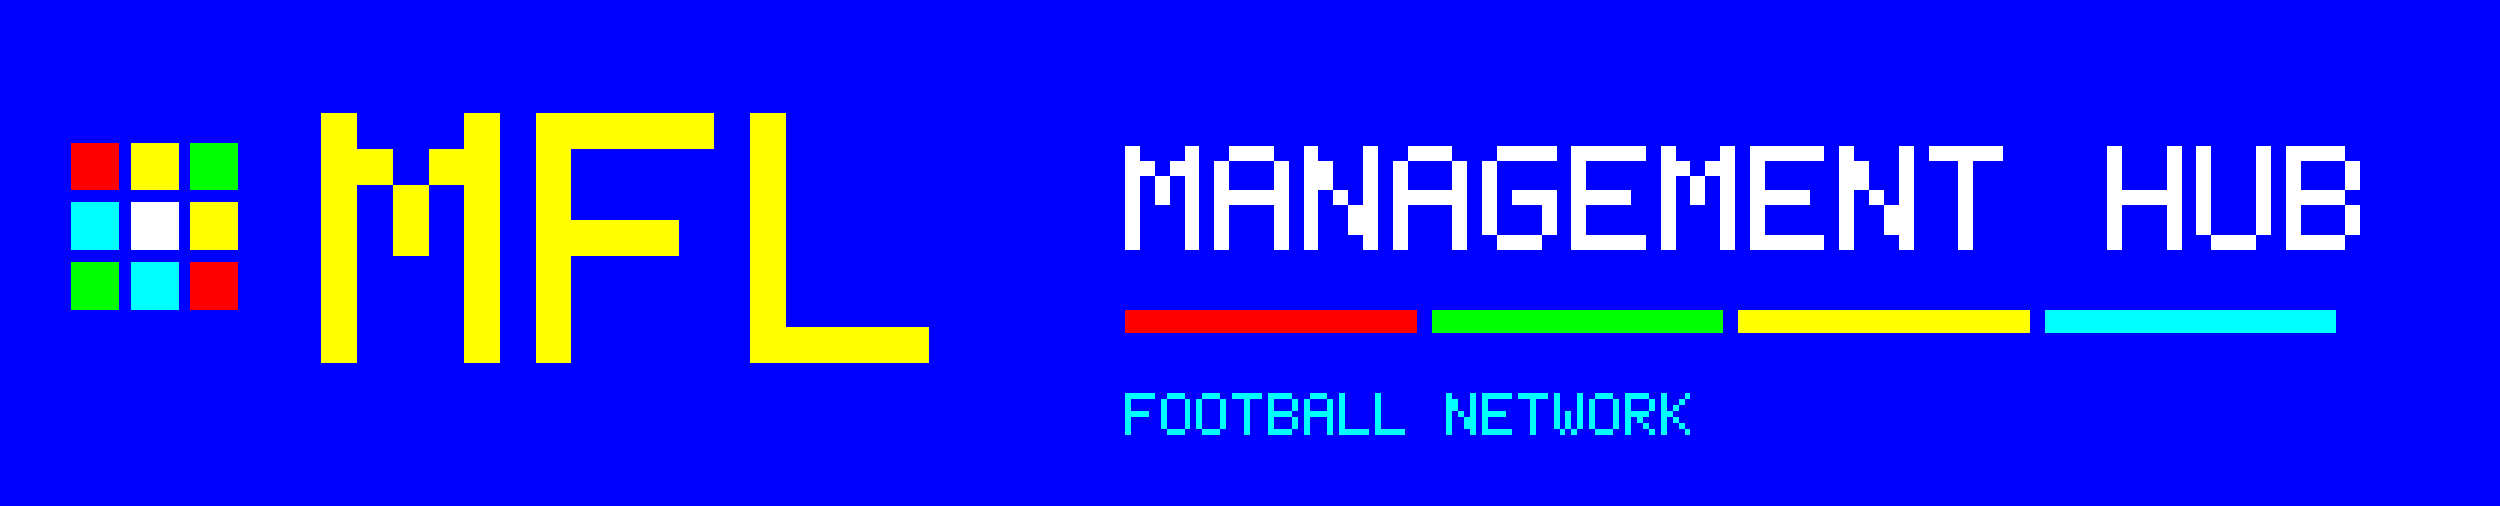
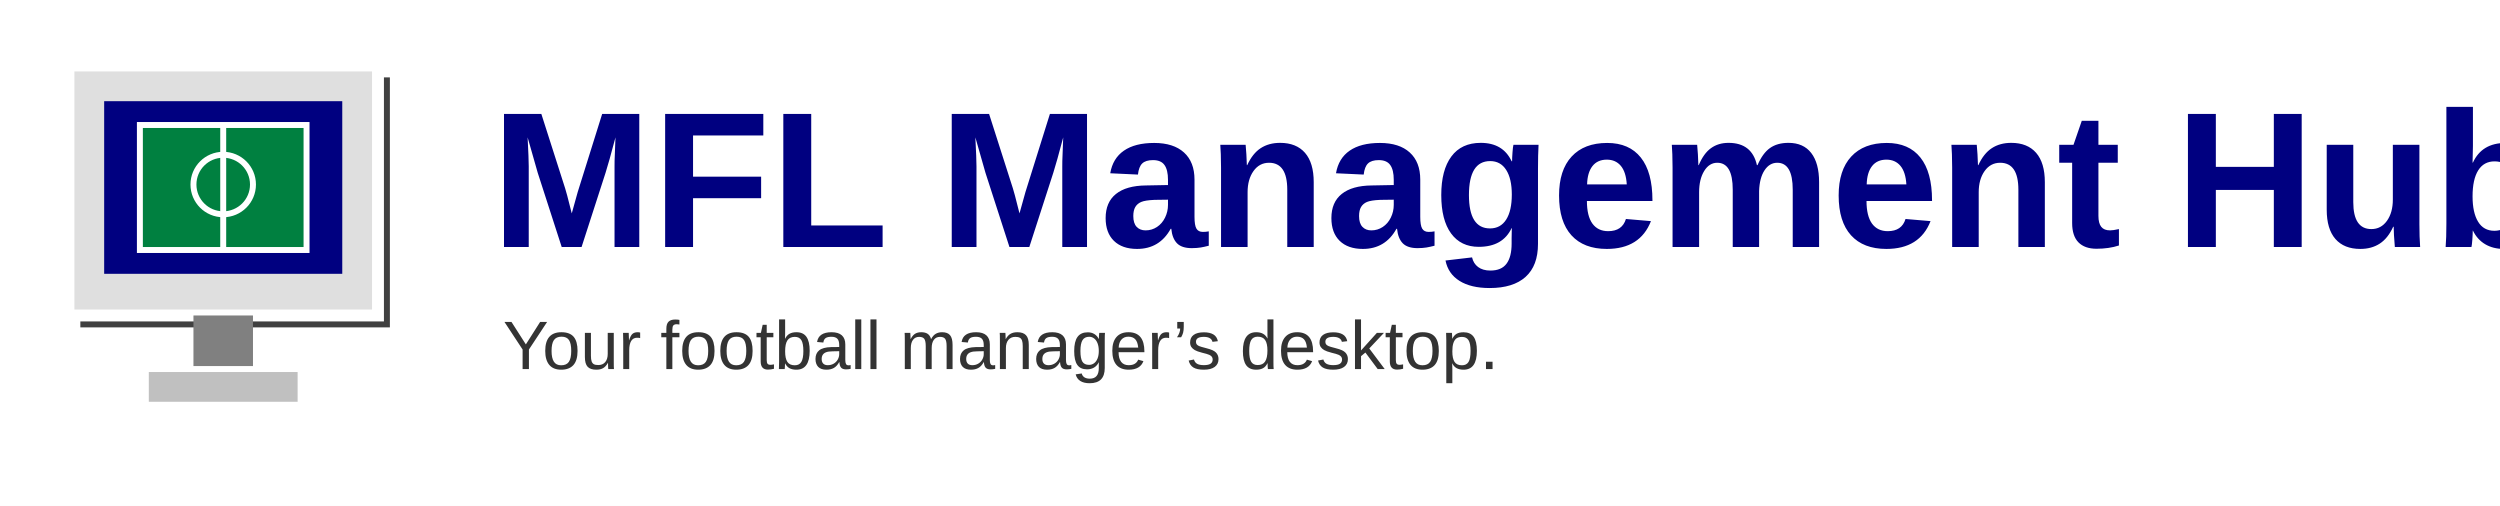
- <svg xmlns="http://www.w3.org/2000/svg" viewBox="0 0 840 170" shape-rendering="crispEdges" role="img" aria-labelledby="logo-title logo-desc">
-   <rect width="840" height="170" fill="#0000ff" />
-   <rect x="24" y="48" width="16" height="16" fill="#ff0000" />
-   <rect x="44" y="48" width="16" height="16" fill="#ffff00" />
-   <rect x="64" y="48" width="16" height="16" fill="#00ff00" />
-   <rect x="24" y="68" width="16" height="16" fill="#00ffff" />
-   <rect x="44" y="68" width="16" height="16" fill="#ffffff" />
-   <rect x="64" y="68" width="16" height="16" fill="#ffff00" />
-   <rect x="24" y="88" width="16" height="16" fill="#00ff00" />
-   <rect x="44" y="88" width="16" height="16" fill="#00ffff" />
-   <rect x="64" y="88" width="16" height="16" fill="#ff0000" />
-   <g fill="#ffff00">
-     <rect x="108" y="38" width="12" height="12" />
-     <rect x="156" y="38" width="12" height="12" />
-     <rect x="108" y="50" width="12" height="12" />
-     <rect x="120" y="50" width="12" height="12" />
-     <rect x="144" y="50" width="12" height="12" />
-     <rect x="156" y="50" width="12" height="12" />
-     <rect x="108" y="62" width="12" height="12" />
-     <rect x="132" y="62" width="12" height="12" />
-     <rect x="156" y="62" width="12" height="12" />
-     <rect x="108" y="74" width="12" height="12" />
-     <rect x="132" y="74" width="12" height="12" />
-     <rect x="156" y="74" width="12" height="12" />
-     <rect x="108" y="86" width="12" height="12" />
-     <rect x="156" y="86" width="12" height="12" />
-     <rect x="108" y="98" width="12" height="12" />
-     <rect x="156" y="98" width="12" height="12" />
-     <rect x="108" y="110" width="12" height="12" />
-     <rect x="156" y="110" width="12" height="12" />
-     <rect x="180" y="38" width="12" height="12" />
-     <rect x="192" y="38" width="12" height="12" />
-     <rect x="204" y="38" width="12" height="12" />
-     <rect x="216" y="38" width="12" height="12" />
-     <rect x="228" y="38" width="12" height="12" />
-     <rect x="180" y="50" width="12" height="12" />
-     <rect x="180" y="62" width="12" height="12" />
-     <rect x="180" y="74" width="12" height="12" />
-     <rect x="192" y="74" width="12" height="12" />
-     <rect x="204" y="74" width="12" height="12" />
-     <rect x="216" y="74" width="12" height="12" />
-     <rect x="180" y="86" width="12" height="12" />
-     <rect x="180" y="98" width="12" height="12" />
-     <rect x="180" y="110" width="12" height="12" />
-     <rect x="252" y="38" width="12" height="12" />
-     <rect x="252" y="50" width="12" height="12" />
-     <rect x="252" y="62" width="12" height="12" />
-     <rect x="252" y="74" width="12" height="12" />
-     <rect x="252" y="86" width="12" height="12" />
-     <rect x="252" y="98" width="12" height="12" />
-     <rect x="252" y="110" width="12" height="12" />
-     <rect x="264" y="110" width="12" height="12" />
-     <rect x="276" y="110" width="12" height="12" />
-     <rect x="288" y="110" width="12" height="12" />
-     <rect x="300" y="110" width="12" height="12" />
-   </g>
-   <g fill="#ffffff">
-     <rect x="378" y="49" width="5" height="5" />
-     <rect x="398" y="49" width="5" height="5" />
-     <rect x="378" y="54" width="5" height="5" />
-     <rect x="383" y="54" width="5" height="5" />
-     <rect x="393" y="54" width="5" height="5" />
-     <rect x="398" y="54" width="5" height="5" />
-     <rect x="378" y="59" width="5" height="5" />
-     <rect x="388" y="59" width="5" height="5" />
-     <rect x="398" y="59" width="5" height="5" />
-     <rect x="378" y="64" width="5" height="5" />
-     <rect x="388" y="64" width="5" height="5" />
-     <rect x="398" y="64" width="5" height="5" />
-     <rect x="378" y="69" width="5" height="5" />
-     <rect x="398" y="69" width="5" height="5" />
-     <rect x="378" y="74" width="5" height="5" />
-     <rect x="398" y="74" width="5" height="5" />
-     <rect x="378" y="79" width="5" height="5" />
-     <rect x="398" y="79" width="5" height="5" />
-     <rect x="413" y="49" width="5" height="5" />
-     <rect x="418" y="49" width="5" height="5" />
-     <rect x="423" y="49" width="5" height="5" />
-     <rect x="408" y="54" width="5" height="5" />
-     <rect x="428" y="54" width="5" height="5" />
-     <rect x="408" y="59" width="5" height="5" />
-     <rect x="428" y="59" width="5" height="5" />
-     <rect x="408" y="64" width="5" height="5" />
-     <rect x="413" y="64" width="5" height="5" />
-     <rect x="418" y="64" width="5" height="5" />
-     <rect x="423" y="64" width="5" height="5" />
-     <rect x="428" y="64" width="5" height="5" />
-     <rect x="408" y="69" width="5" height="5" />
-     <rect x="428" y="69" width="5" height="5" />
-     <rect x="408" y="74" width="5" height="5" />
-     <rect x="428" y="74" width="5" height="5" />
-     <rect x="408" y="79" width="5" height="5" />
-     <rect x="428" y="79" width="5" height="5" />
-     <rect x="438" y="49" width="5" height="5" />
-     <rect x="458" y="49" width="5" height="5" />
-     <rect x="438" y="54" width="5" height="5" />
-     <rect x="443" y="54" width="5" height="5" />
-     <rect x="458" y="54" width="5" height="5" />
-     <rect x="438" y="59" width="5" height="5" />
-     <rect x="443" y="59" width="5" height="5" />
-     <rect x="458" y="59" width="5" height="5" />
-     <rect x="438" y="64" width="5" height="5" />
-     <rect x="448" y="64" width="5" height="5" />
-     <rect x="458" y="64" width="5" height="5" />
-     <rect x="438" y="69" width="5" height="5" />
-     <rect x="453" y="69" width="5" height="5" />
-     <rect x="458" y="69" width="5" height="5" />
-     <rect x="438" y="74" width="5" height="5" />
-     <rect x="453" y="74" width="5" height="5" />
-     <rect x="458" y="74" width="5" height="5" />
-     <rect x="438" y="79" width="5" height="5" />
-     <rect x="458" y="79" width="5" height="5" />
-     <rect x="473" y="49" width="5" height="5" />
-     <rect x="478" y="49" width="5" height="5" />
-     <rect x="483" y="49" width="5" height="5" />
-     <rect x="468" y="54" width="5" height="5" />
-     <rect x="488" y="54" width="5" height="5" />
-     <rect x="468" y="59" width="5" height="5" />
-     <rect x="488" y="59" width="5" height="5" />
-     <rect x="468" y="64" width="5" height="5" />
-     <rect x="473" y="64" width="5" height="5" />
-     <rect x="478" y="64" width="5" height="5" />
-     <rect x="483" y="64" width="5" height="5" />
-     <rect x="488" y="64" width="5" height="5" />
-     <rect x="468" y="69" width="5" height="5" />
-     <rect x="488" y="69" width="5" height="5" />
-     <rect x="468" y="74" width="5" height="5" />
-     <rect x="488" y="74" width="5" height="5" />
-     <rect x="468" y="79" width="5" height="5" />
-     <rect x="488" y="79" width="5" height="5" />
-     <rect x="503" y="49" width="5" height="5" />
-     <rect x="508" y="49" width="5" height="5" />
-     <rect x="513" y="49" width="5" height="5" />
-     <rect x="518" y="49" width="5" height="5" />
-     <rect x="498" y="54" width="5" height="5" />
-     <rect x="498" y="59" width="5" height="5" />
-     <rect x="498" y="64" width="5" height="5" />
-     <rect x="508" y="64" width="5" height="5" />
-     <rect x="513" y="64" width="5" height="5" />
-     <rect x="518" y="64" width="5" height="5" />
-     <rect x="498" y="69" width="5" height="5" />
-     <rect x="518" y="69" width="5" height="5" />
-     <rect x="498" y="74" width="5" height="5" />
-     <rect x="518" y="74" width="5" height="5" />
-     <rect x="503" y="79" width="5" height="5" />
-     <rect x="508" y="79" width="5" height="5" />
-     <rect x="513" y="79" width="5" height="5" />
-     <rect x="528" y="49" width="5" height="5" />
-     <rect x="533" y="49" width="5" height="5" />
-     <rect x="538" y="49" width="5" height="5" />
-     <rect x="543" y="49" width="5" height="5" />
-     <rect x="548" y="49" width="5" height="5" />
-     <rect x="528" y="54" width="5" height="5" />
-     <rect x="528" y="59" width="5" height="5" />
-     <rect x="528" y="64" width="5" height="5" />
-     <rect x="533" y="64" width="5" height="5" />
-     <rect x="538" y="64" width="5" height="5" />
-     <rect x="543" y="64" width="5" height="5" />
-     <rect x="528" y="69" width="5" height="5" />
-     <rect x="528" y="74" width="5" height="5" />
-     <rect x="528" y="79" width="5" height="5" />
-     <rect x="533" y="79" width="5" height="5" />
-     <rect x="538" y="79" width="5" height="5" />
-     <rect x="543" y="79" width="5" height="5" />
-     <rect x="548" y="79" width="5" height="5" />
-     <rect x="558" y="49" width="5" height="5" />
-     <rect x="578" y="49" width="5" height="5" />
-     <rect x="558" y="54" width="5" height="5" />
-     <rect x="563" y="54" width="5" height="5" />
-     <rect x="573" y="54" width="5" height="5" />
-     <rect x="578" y="54" width="5" height="5" />
-     <rect x="558" y="59" width="5" height="5" />
-     <rect x="568" y="59" width="5" height="5" />
-     <rect x="578" y="59" width="5" height="5" />
-     <rect x="558" y="64" width="5" height="5" />
-     <rect x="568" y="64" width="5" height="5" />
-     <rect x="578" y="64" width="5" height="5" />
-     <rect x="558" y="69" width="5" height="5" />
-     <rect x="578" y="69" width="5" height="5" />
-     <rect x="558" y="74" width="5" height="5" />
-     <rect x="578" y="74" width="5" height="5" />
-     <rect x="558" y="79" width="5" height="5" />
-     <rect x="578" y="79" width="5" height="5" />
-     <rect x="588" y="49" width="5" height="5" />
-     <rect x="593" y="49" width="5" height="5" />
-     <rect x="598" y="49" width="5" height="5" />
-     <rect x="603" y="49" width="5" height="5" />
-     <rect x="608" y="49" width="5" height="5" />
-     <rect x="588" y="54" width="5" height="5" />
-     <rect x="588" y="59" width="5" height="5" />
-     <rect x="588" y="64" width="5" height="5" />
-     <rect x="593" y="64" width="5" height="5" />
-     <rect x="598" y="64" width="5" height="5" />
-     <rect x="603" y="64" width="5" height="5" />
-     <rect x="588" y="69" width="5" height="5" />
-     <rect x="588" y="74" width="5" height="5" />
-     <rect x="588" y="79" width="5" height="5" />
-     <rect x="593" y="79" width="5" height="5" />
-     <rect x="598" y="79" width="5" height="5" />
-     <rect x="603" y="79" width="5" height="5" />
-     <rect x="608" y="79" width="5" height="5" />
-     <rect x="618" y="49" width="5" height="5" />
-     <rect x="638" y="49" width="5" height="5" />
-     <rect x="618" y="54" width="5" height="5" />
-     <rect x="623" y="54" width="5" height="5" />
-     <rect x="638" y="54" width="5" height="5" />
-     <rect x="618" y="59" width="5" height="5" />
-     <rect x="623" y="59" width="5" height="5" />
-     <rect x="638" y="59" width="5" height="5" />
-     <rect x="618" y="64" width="5" height="5" />
-     <rect x="628" y="64" width="5" height="5" />
-     <rect x="638" y="64" width="5" height="5" />
-     <rect x="618" y="69" width="5" height="5" />
-     <rect x="633" y="69" width="5" height="5" />
-     <rect x="638" y="69" width="5" height="5" />
-     <rect x="618" y="74" width="5" height="5" />
-     <rect x="633" y="74" width="5" height="5" />
-     <rect x="638" y="74" width="5" height="5" />
-     <rect x="618" y="79" width="5" height="5" />
-     <rect x="638" y="79" width="5" height="5" />
-     <rect x="648" y="49" width="5" height="5" />
-     <rect x="653" y="49" width="5" height="5" />
-     <rect x="658" y="49" width="5" height="5" />
-     <rect x="663" y="49" width="5" height="5" />
-     <rect x="668" y="49" width="5" height="5" />
-     <rect x="658" y="54" width="5" height="5" />
-     <rect x="658" y="59" width="5" height="5" />
-     <rect x="658" y="64" width="5" height="5" />
-     <rect x="658" y="69" width="5" height="5" />
-     <rect x="658" y="74" width="5" height="5" />
-     <rect x="658" y="79" width="5" height="5" />
-     <rect x="708" y="49" width="5" height="5" />
-     <rect x="728" y="49" width="5" height="5" />
-     <rect x="708" y="54" width="5" height="5" />
-     <rect x="728" y="54" width="5" height="5" />
-     <rect x="708" y="59" width="5" height="5" />
-     <rect x="728" y="59" width="5" height="5" />
-     <rect x="708" y="64" width="5" height="5" />
-     <rect x="713" y="64" width="5" height="5" />
-     <rect x="718" y="64" width="5" height="5" />
-     <rect x="723" y="64" width="5" height="5" />
-     <rect x="728" y="64" width="5" height="5" />
-     <rect x="708" y="69" width="5" height="5" />
-     <rect x="728" y="69" width="5" height="5" />
-     <rect x="708" y="74" width="5" height="5" />
-     <rect x="728" y="74" width="5" height="5" />
-     <rect x="708" y="79" width="5" height="5" />
-     <rect x="728" y="79" width="5" height="5" />
-     <rect x="738" y="49" width="5" height="5" />
-     <rect x="758" y="49" width="5" height="5" />
-     <rect x="738" y="54" width="5" height="5" />
-     <rect x="758" y="54" width="5" height="5" />
-     <rect x="738" y="59" width="5" height="5" />
-     <rect x="758" y="59" width="5" height="5" />
-     <rect x="738" y="64" width="5" height="5" />
-     <rect x="758" y="64" width="5" height="5" />
-     <rect x="738" y="69" width="5" height="5" />
-     <rect x="758" y="69" width="5" height="5" />
-     <rect x="738" y="74" width="5" height="5" />
-     <rect x="758" y="74" width="5" height="5" />
-     <rect x="743" y="79" width="5" height="5" />
-     <rect x="748" y="79" width="5" height="5" />
-     <rect x="753" y="79" width="5" height="5" />
-     <rect x="768" y="49" width="5" height="5" />
-     <rect x="773" y="49" width="5" height="5" />
-     <rect x="778" y="49" width="5" height="5" />
-     <rect x="783" y="49" width="5" height="5" />
-     <rect x="768" y="54" width="5" height="5" />
-     <rect x="788" y="54" width="5" height="5" />
-     <rect x="768" y="59" width="5" height="5" />
-     <rect x="788" y="59" width="5" height="5" />
-     <rect x="768" y="64" width="5" height="5" />
-     <rect x="773" y="64" width="5" height="5" />
-     <rect x="778" y="64" width="5" height="5" />
-     <rect x="783" y="64" width="5" height="5" />
-     <rect x="768" y="69" width="5" height="5" />
-     <rect x="788" y="69" width="5" height="5" />
-     <rect x="768" y="74" width="5" height="5" />
-     <rect x="788" y="74" width="5" height="5" />
-     <rect x="768" y="79" width="5" height="5" />
-     <rect x="773" y="79" width="5" height="5" />
-     <rect x="778" y="79" width="5" height="5" />
-     <rect x="783" y="79" width="5" height="5" />
-   </g>
-   <rect x="378" y="104" width="98" height="8" fill="#ff0000" />
-   <rect x="481" y="104" width="98" height="8" fill="#00ff00" />
-   <rect x="584" y="104" width="98" height="8" fill="#ffff00" />
-   <rect x="687" y="104" width="98" height="8" fill="#00ffff" />
-   <g fill="#00ffff">
-     <rect x="378" y="132" width="2" height="2" />
-     <rect x="380" y="132" width="2" height="2" />
-     <rect x="382" y="132" width="2" height="2" />
-     <rect x="384" y="132" width="2" height="2" />
-     <rect x="386" y="132" width="2" height="2" />
-     <rect x="378" y="134" width="2" height="2" />
-     <rect x="378" y="136" width="2" height="2" />
-     <rect x="378" y="138" width="2" height="2" />
-     <rect x="380" y="138" width="2" height="2" />
-     <rect x="382" y="138" width="2" height="2" />
-     <rect x="384" y="138" width="2" height="2" />
-     <rect x="378" y="140" width="2" height="2" />
-     <rect x="378" y="142" width="2" height="2" />
-     <rect x="378" y="144" width="2" height="2" />
-     <rect x="392" y="132" width="2" height="2" />
-     <rect x="394" y="132" width="2" height="2" />
-     <rect x="396" y="132" width="2" height="2" />
-     <rect x="390" y="134" width="2" height="2" />
-     <rect x="398" y="134" width="2" height="2" />
-     <rect x="390" y="136" width="2" height="2" />
-     <rect x="398" y="136" width="2" height="2" />
-     <rect x="390" y="138" width="2" height="2" />
-     <rect x="398" y="138" width="2" height="2" />
-     <rect x="390" y="140" width="2" height="2" />
-     <rect x="398" y="140" width="2" height="2" />
-     <rect x="390" y="142" width="2" height="2" />
-     <rect x="398" y="142" width="2" height="2" />
-     <rect x="392" y="144" width="2" height="2" />
-     <rect x="394" y="144" width="2" height="2" />
-     <rect x="396" y="144" width="2" height="2" />
-     <rect x="404" y="132" width="2" height="2" />
-     <rect x="406" y="132" width="2" height="2" />
-     <rect x="408" y="132" width="2" height="2" />
-     <rect x="402" y="134" width="2" height="2" />
-     <rect x="410" y="134" width="2" height="2" />
-     <rect x="402" y="136" width="2" height="2" />
-     <rect x="410" y="136" width="2" height="2" />
-     <rect x="402" y="138" width="2" height="2" />
-     <rect x="410" y="138" width="2" height="2" />
-     <rect x="402" y="140" width="2" height="2" />
-     <rect x="410" y="140" width="2" height="2" />
-     <rect x="402" y="142" width="2" height="2" />
-     <rect x="410" y="142" width="2" height="2" />
-     <rect x="404" y="144" width="2" height="2" />
-     <rect x="406" y="144" width="2" height="2" />
-     <rect x="408" y="144" width="2" height="2" />
-     <rect x="414" y="132" width="2" height="2" />
-     <rect x="416" y="132" width="2" height="2" />
-     <rect x="418" y="132" width="2" height="2" />
-     <rect x="420" y="132" width="2" height="2" />
-     <rect x="422" y="132" width="2" height="2" />
-     <rect x="418" y="134" width="2" height="2" />
-     <rect x="418" y="136" width="2" height="2" />
-     <rect x="418" y="138" width="2" height="2" />
-     <rect x="418" y="140" width="2" height="2" />
-     <rect x="418" y="142" width="2" height="2" />
-     <rect x="418" y="144" width="2" height="2" />
-     <rect x="426" y="132" width="2" height="2" />
-     <rect x="428" y="132" width="2" height="2" />
-     <rect x="430" y="132" width="2" height="2" />
-     <rect x="432" y="132" width="2" height="2" />
-     <rect x="426" y="134" width="2" height="2" />
-     <rect x="434" y="134" width="2" height="2" />
-     <rect x="426" y="136" width="2" height="2" />
-     <rect x="434" y="136" width="2" height="2" />
-     <rect x="426" y="138" width="2" height="2" />
-     <rect x="428" y="138" width="2" height="2" />
-     <rect x="430" y="138" width="2" height="2" />
-     <rect x="432" y="138" width="2" height="2" />
-     <rect x="426" y="140" width="2" height="2" />
-     <rect x="434" y="140" width="2" height="2" />
-     <rect x="426" y="142" width="2" height="2" />
-     <rect x="434" y="142" width="2" height="2" />
-     <rect x="426" y="144" width="2" height="2" />
-     <rect x="428" y="144" width="2" height="2" />
-     <rect x="430" y="144" width="2" height="2" />
-     <rect x="432" y="144" width="2" height="2" />
-     <rect x="440" y="132" width="2" height="2" />
-     <rect x="442" y="132" width="2" height="2" />
-     <rect x="444" y="132" width="2" height="2" />
-     <rect x="438" y="134" width="2" height="2" />
-     <rect x="446" y="134" width="2" height="2" />
-     <rect x="438" y="136" width="2" height="2" />
-     <rect x="446" y="136" width="2" height="2" />
-     <rect x="438" y="138" width="2" height="2" />
-     <rect x="440" y="138" width="2" height="2" />
-     <rect x="442" y="138" width="2" height="2" />
-     <rect x="444" y="138" width="2" height="2" />
-     <rect x="446" y="138" width="2" height="2" />
-     <rect x="438" y="140" width="2" height="2" />
-     <rect x="446" y="140" width="2" height="2" />
-     <rect x="438" y="142" width="2" height="2" />
-     <rect x="446" y="142" width="2" height="2" />
-     <rect x="438" y="144" width="2" height="2" />
-     <rect x="446" y="144" width="2" height="2" />
-     <rect x="450" y="132" width="2" height="2" />
-     <rect x="450" y="134" width="2" height="2" />
-     <rect x="450" y="136" width="2" height="2" />
-     <rect x="450" y="138" width="2" height="2" />
-     <rect x="450" y="140" width="2" height="2" />
-     <rect x="450" y="142" width="2" height="2" />
-     <rect x="450" y="144" width="2" height="2" />
-     <rect x="452" y="144" width="2" height="2" />
-     <rect x="454" y="144" width="2" height="2" />
-     <rect x="456" y="144" width="2" height="2" />
-     <rect x="458" y="144" width="2" height="2" />
-     <rect x="462" y="132" width="2" height="2" />
-     <rect x="462" y="134" width="2" height="2" />
-     <rect x="462" y="136" width="2" height="2" />
-     <rect x="462" y="138" width="2" height="2" />
-     <rect x="462" y="140" width="2" height="2" />
-     <rect x="462" y="142" width="2" height="2" />
-     <rect x="462" y="144" width="2" height="2" />
-     <rect x="464" y="144" width="2" height="2" />
-     <rect x="466" y="144" width="2" height="2" />
-     <rect x="468" y="144" width="2" height="2" />
-     <rect x="470" y="144" width="2" height="2" />
-     <rect x="486" y="132" width="2" height="2" />
-     <rect x="494" y="132" width="2" height="2" />
-     <rect x="486" y="134" width="2" height="2" />
-     <rect x="488" y="134" width="2" height="2" />
-     <rect x="494" y="134" width="2" height="2" />
-     <rect x="486" y="136" width="2" height="2" />
-     <rect x="488" y="136" width="2" height="2" />
-     <rect x="494" y="136" width="2" height="2" />
-     <rect x="486" y="138" width="2" height="2" />
-     <rect x="490" y="138" width="2" height="2" />
-     <rect x="494" y="138" width="2" height="2" />
-     <rect x="486" y="140" width="2" height="2" />
-     <rect x="492" y="140" width="2" height="2" />
-     <rect x="494" y="140" width="2" height="2" />
-     <rect x="486" y="142" width="2" height="2" />
-     <rect x="492" y="142" width="2" height="2" />
-     <rect x="494" y="142" width="2" height="2" />
-     <rect x="486" y="144" width="2" height="2" />
-     <rect x="494" y="144" width="2" height="2" />
-     <rect x="498" y="132" width="2" height="2" />
-     <rect x="500" y="132" width="2" height="2" />
-     <rect x="502" y="132" width="2" height="2" />
-     <rect x="504" y="132" width="2" height="2" />
-     <rect x="506" y="132" width="2" height="2" />
-     <rect x="498" y="134" width="2" height="2" />
-     <rect x="498" y="136" width="2" height="2" />
-     <rect x="498" y="138" width="2" height="2" />
-     <rect x="500" y="138" width="2" height="2" />
-     <rect x="502" y="138" width="2" height="2" />
-     <rect x="504" y="138" width="2" height="2" />
-     <rect x="498" y="140" width="2" height="2" />
-     <rect x="498" y="142" width="2" height="2" />
-     <rect x="498" y="144" width="2" height="2" />
-     <rect x="500" y="144" width="2" height="2" />
-     <rect x="502" y="144" width="2" height="2" />
-     <rect x="504" y="144" width="2" height="2" />
-     <rect x="506" y="144" width="2" height="2" />
-     <rect x="510" y="132" width="2" height="2" />
-     <rect x="512" y="132" width="2" height="2" />
-     <rect x="514" y="132" width="2" height="2" />
-     <rect x="516" y="132" width="2" height="2" />
-     <rect x="518" y="132" width="2" height="2" />
-     <rect x="514" y="134" width="2" height="2" />
-     <rect x="514" y="136" width="2" height="2" />
-     <rect x="514" y="138" width="2" height="2" />
-     <rect x="514" y="140" width="2" height="2" />
-     <rect x="514" y="142" width="2" height="2" />
-     <rect x="514" y="144" width="2" height="2" />
-     <rect x="522" y="132" width="2" height="2" />
-     <rect x="530" y="132" width="2" height="2" />
-     <rect x="522" y="134" width="2" height="2" />
-     <rect x="530" y="134" width="2" height="2" />
-     <rect x="522" y="136" width="2" height="2" />
-     <rect x="530" y="136" width="2" height="2" />
-     <rect x="522" y="138" width="2" height="2" />
-     <rect x="526" y="138" width="2" height="2" />
-     <rect x="530" y="138" width="2" height="2" />
-     <rect x="522" y="140" width="2" height="2" />
-     <rect x="526" y="140" width="2" height="2" />
-     <rect x="530" y="140" width="2" height="2" />
-     <rect x="522" y="142" width="2" height="2" />
-     <rect x="526" y="142" width="2" height="2" />
-     <rect x="530" y="142" width="2" height="2" />
-     <rect x="524" y="144" width="2" height="2" />
-     <rect x="528" y="144" width="2" height="2" />
-     <rect x="536" y="132" width="2" height="2" />
-     <rect x="538" y="132" width="2" height="2" />
-     <rect x="540" y="132" width="2" height="2" />
-     <rect x="534" y="134" width="2" height="2" />
-     <rect x="542" y="134" width="2" height="2" />
-     <rect x="534" y="136" width="2" height="2" />
-     <rect x="542" y="136" width="2" height="2" />
-     <rect x="534" y="138" width="2" height="2" />
-     <rect x="542" y="138" width="2" height="2" />
-     <rect x="534" y="140" width="2" height="2" />
-     <rect x="542" y="140" width="2" height="2" />
-     <rect x="534" y="142" width="2" height="2" />
-     <rect x="542" y="142" width="2" height="2" />
-     <rect x="536" y="144" width="2" height="2" />
-     <rect x="538" y="144" width="2" height="2" />
-     <rect x="540" y="144" width="2" height="2" />
-     <rect x="546" y="132" width="2" height="2" />
-     <rect x="548" y="132" width="2" height="2" />
-     <rect x="550" y="132" width="2" height="2" />
-     <rect x="552" y="132" width="2" height="2" />
-     <rect x="546" y="134" width="2" height="2" />
-     <rect x="554" y="134" width="2" height="2" />
-     <rect x="546" y="136" width="2" height="2" />
-     <rect x="554" y="136" width="2" height="2" />
-     <rect x="546" y="138" width="2" height="2" />
-     <rect x="548" y="138" width="2" height="2" />
-     <rect x="550" y="138" width="2" height="2" />
-     <rect x="552" y="138" width="2" height="2" />
-     <rect x="546" y="140" width="2" height="2" />
-     <rect x="550" y="140" width="2" height="2" />
-     <rect x="546" y="142" width="2" height="2" />
-     <rect x="552" y="142" width="2" height="2" />
-     <rect x="546" y="144" width="2" height="2" />
-     <rect x="554" y="144" width="2" height="2" />
-     <rect x="558" y="132" width="2" height="2" />
-     <rect x="566" y="132" width="2" height="2" />
-     <rect x="558" y="134" width="2" height="2" />
-     <rect x="564" y="134" width="2" height="2" />
-     <rect x="558" y="136" width="2" height="2" />
-     <rect x="562" y="136" width="2" height="2" />
-     <rect x="558" y="138" width="2" height="2" />
-     <rect x="560" y="138" width="2" height="2" />
-     <rect x="558" y="140" width="2" height="2" />
-     <rect x="562" y="140" width="2" height="2" />
-     <rect x="558" y="142" width="2" height="2" />
-     <rect x="564" y="142" width="2" height="2" />
-     <rect x="558" y="144" width="2" height="2" />
-     <rect x="566" y="144" width="2" height="2" />
+ <svg xmlns="http://www.w3.org/2000/svg" viewBox="0 0 840 170" role="img" aria-label="MFL Management Hub">
+   <rect width="840" height="170" fill="white" />
+   <g font-family="Tahoma,Arial,sans-serif">
+     <g transform="translate(15 18) scale(2)">
+       <path fill="#404040" d="M6 4h52v42H6z" />
+       <path fill="#dfdfdf" stroke="#fff" stroke-width="2" d="M4 2h52v42H4z" />
+       <path fill="#000080" d="M10 8h40v29H10z" />
+       <path fill="#008040" stroke="white" d="M16 12h28v21H16z" />
+       <path stroke="white" d="M30 12v21" />
+       <circle cx="30" cy="22" r="5" fill="none" stroke="white" />
+       <path fill="#808080" d="M25 44h10v9H25z" />
+       <path fill="#c0c0c0" stroke="#fff" d="M17 53h26v6H17z" />
+     </g>
+     <text x="165" y="83" font-size="65" font-weight="bold" fill="#000080">MFL Management Hub</text>
+     <text x="169" y="124" font-size="23" fill="#333">Your football manager’s desktop.</text>
  </g>
</svg>
